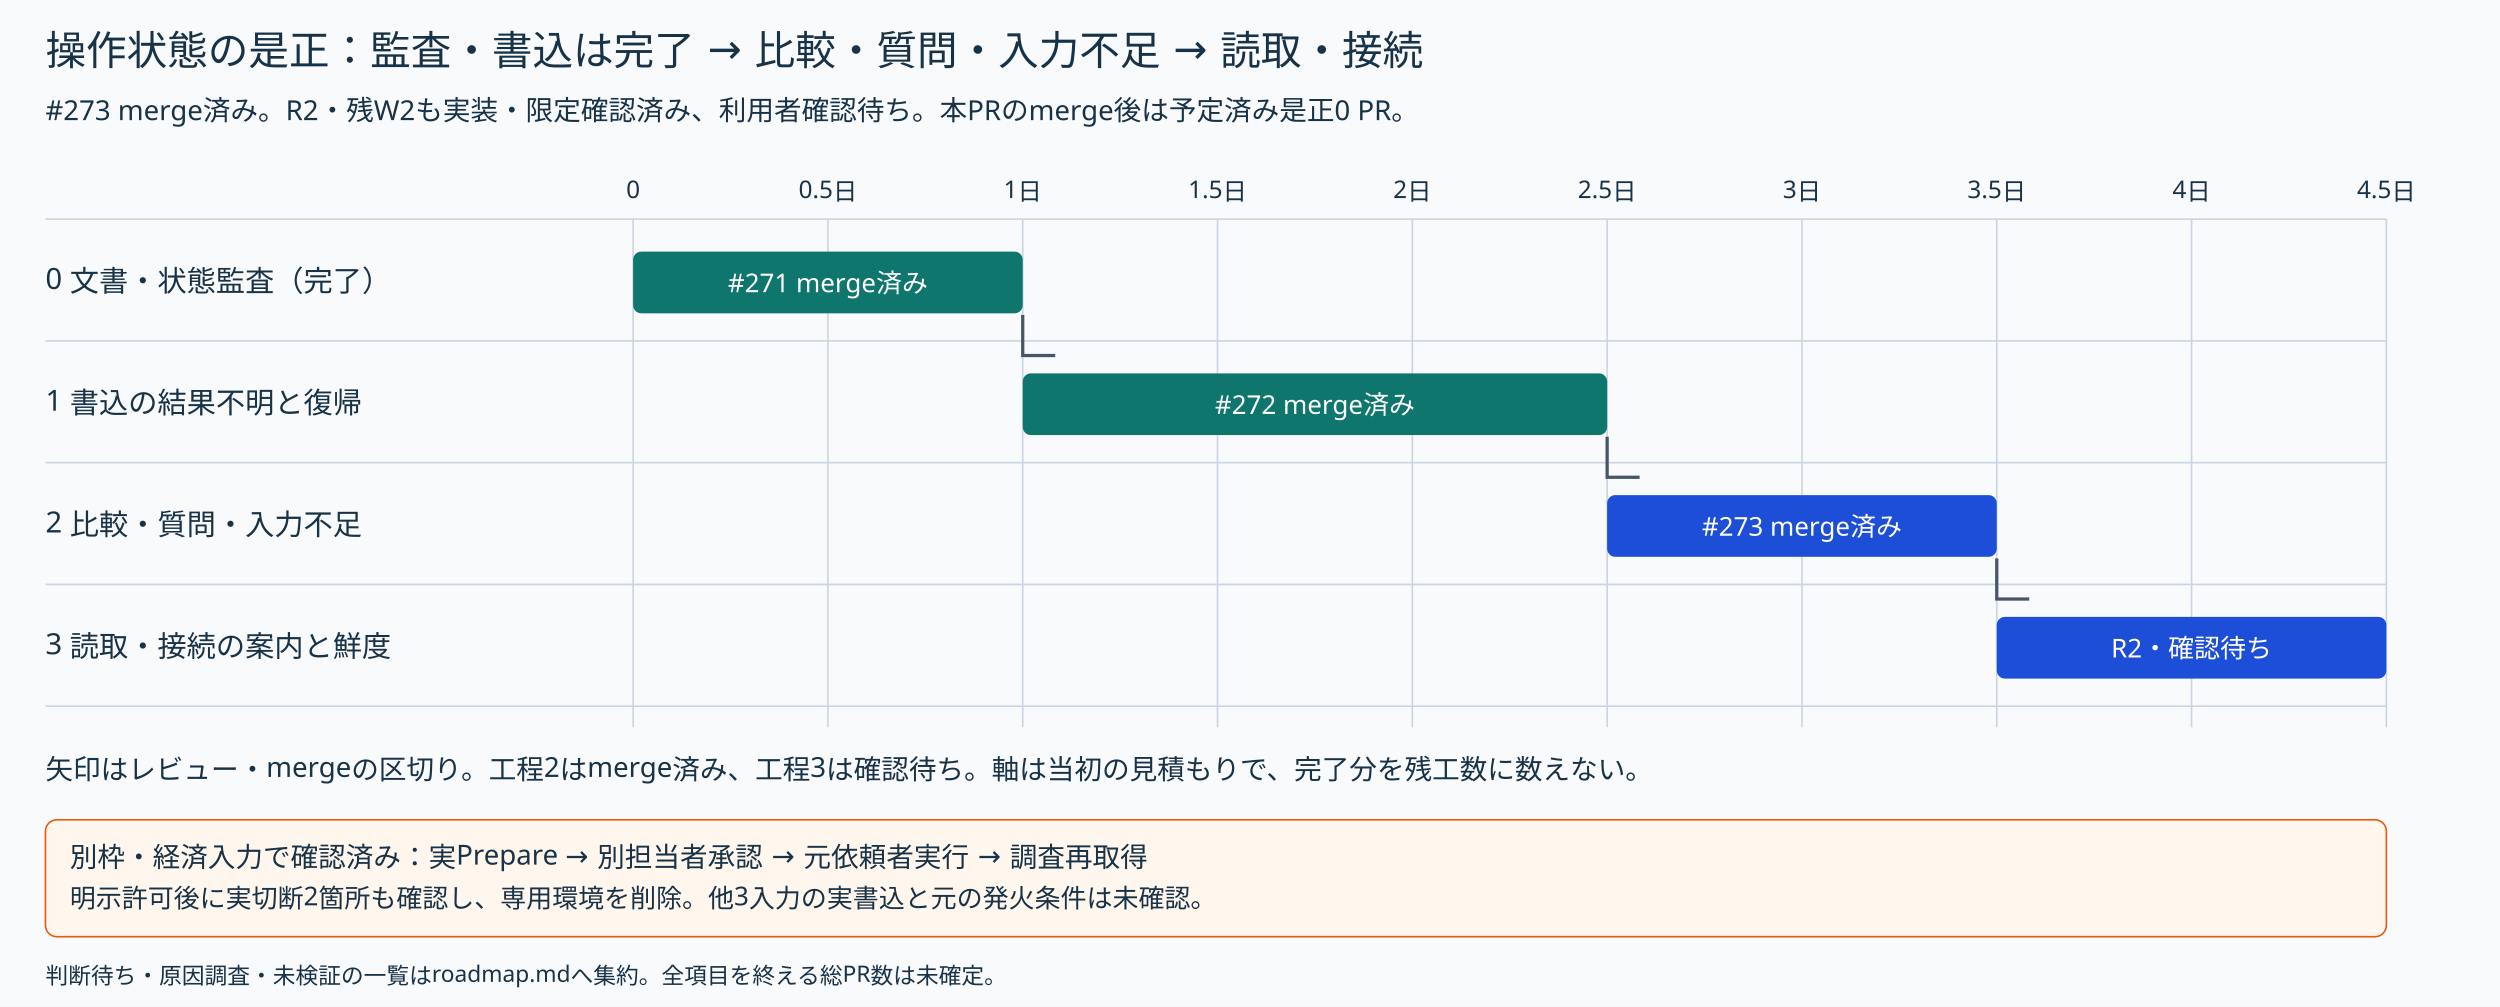
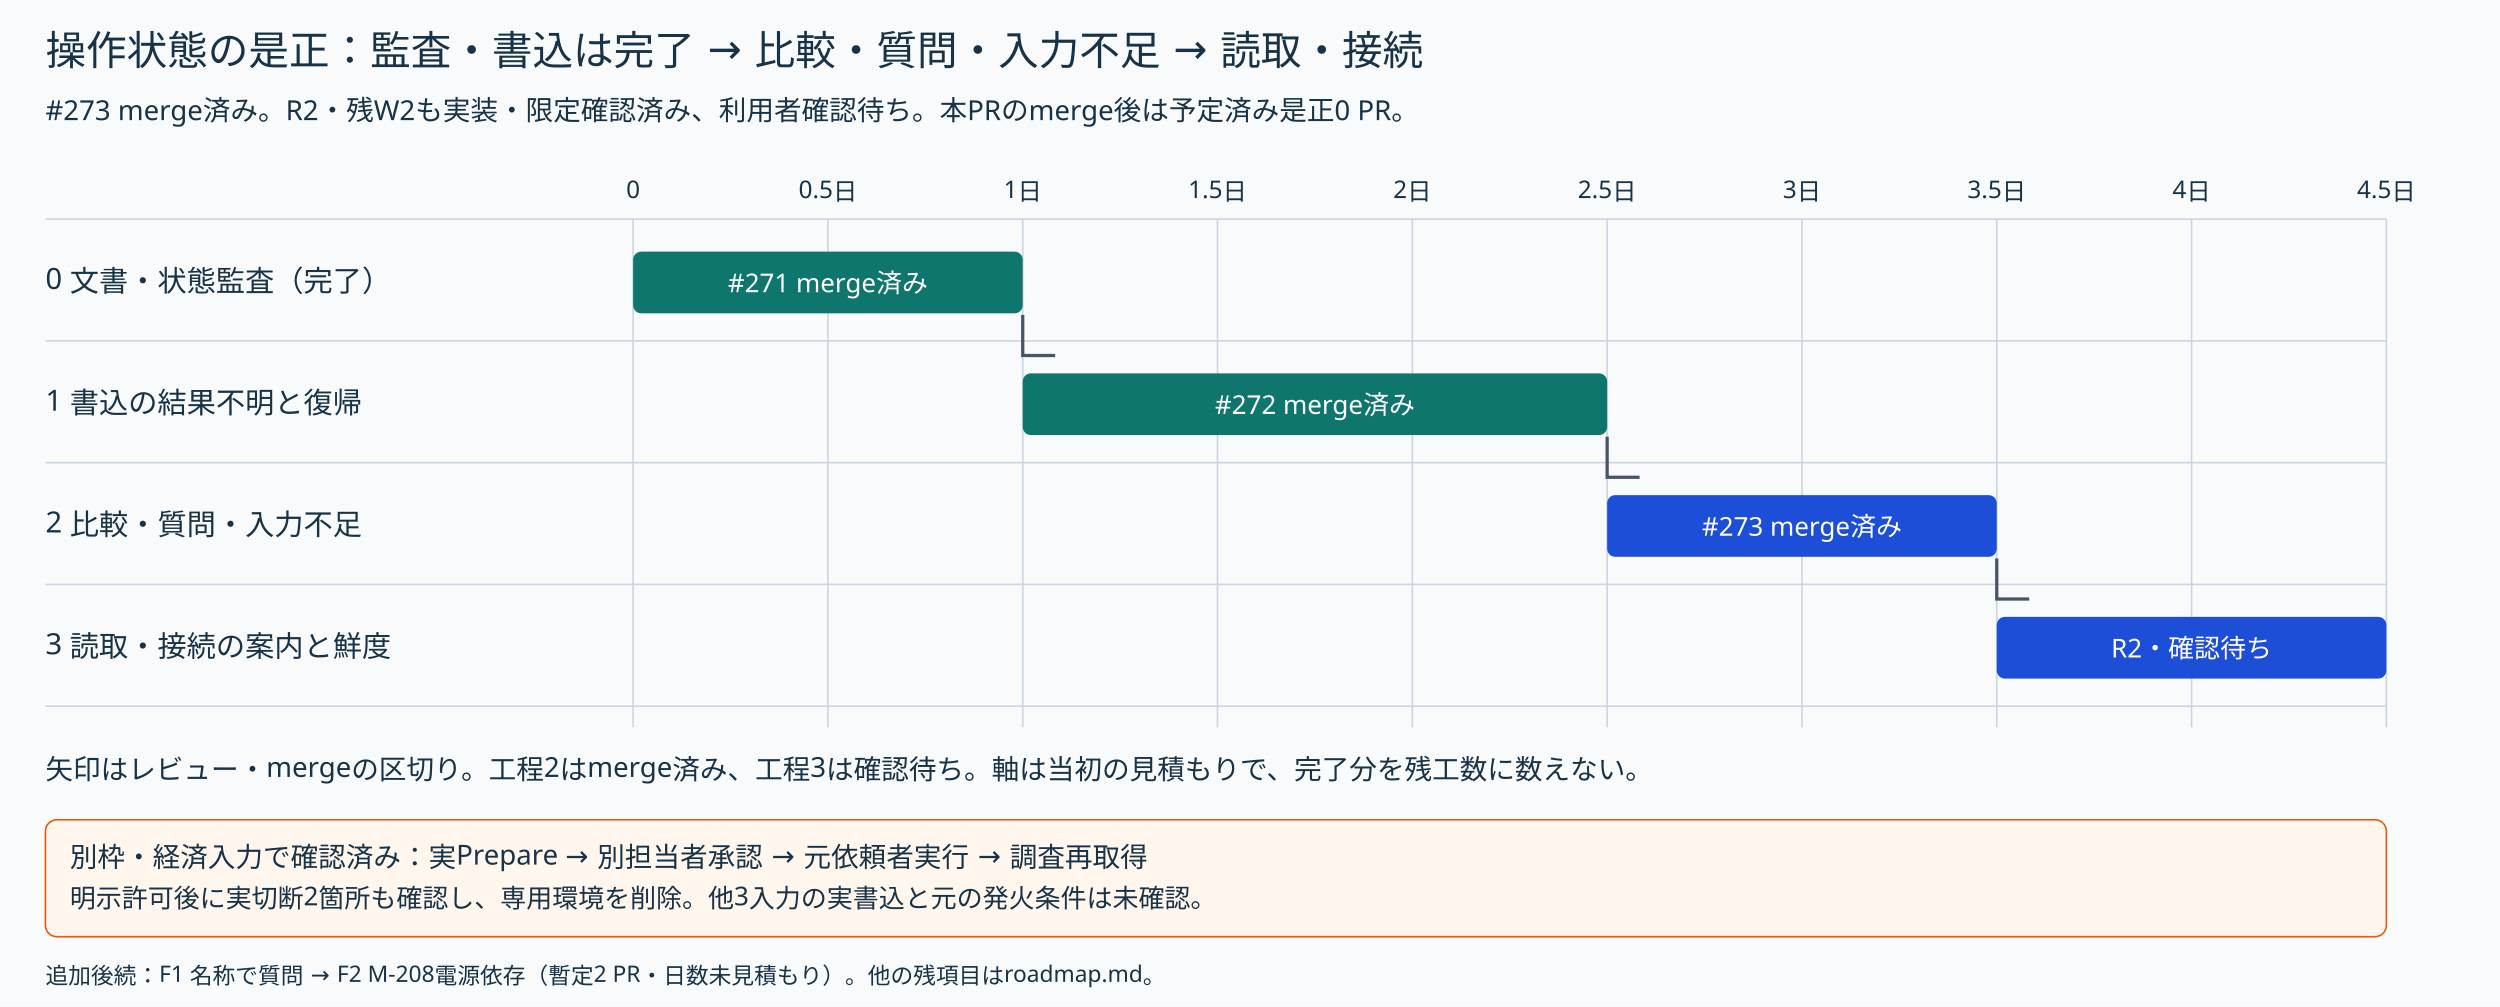
<svg xmlns="http://www.w3.org/2000/svg" width="1540" height="620" viewBox="0 0 1540 620" role="img" aria-labelledby="title desc">
  <rect width="1540" height="620" fill="#f8fafc" />
  <g font-family="sans-serif" fill="#183247">
    <text x="28" y="40" font-size="25">操作状態の是正：監査・書込は完了 → 比較・質問・入力不足 → 読取・接続</text>
    <text x="28" y="74" font-size="17">#273 merge済み。R2・残W2も実装・限定確認済み、利用者確認待ち。本PRのmerge後は予定済み是正0 PR。</text>
    <g stroke="#cbd5e1" stroke-width="1">
      <path d="M390 135V448 M510 135V448 M630 135V448 M750 135V448 M870 135V448 M990 135V448 M1110 135V448 M1230 135V448 M1350 135V448 M1470 135V448" />
      <path d="M28 135H1470 M28 210H1470 M28 285H1470 M28 360H1470 M28 435H1470" />
    </g>
    <g font-size="15" text-anchor="middle">
      <text x="390" y="122">0</text>
      <text x="510" y="122">0.5日</text>
      <text x="630" y="122">1日</text>
      <text x="750" y="122">1.5日</text>
      <text x="870" y="122">2日</text>
      <text x="990" y="122">2.5日</text>
      <text x="1110" y="122">3日</text>
      <text x="1230" y="122">3.5日</text>
      <text x="1350" y="122">4日</text>
      <text x="1470" y="122">4.5日</text>
    </g>
    <g font-size="18">
      <text x="28" y="178">0 文書・状態監査（完了）</text>
      <text x="28" y="253">1 書込の結果不明と復帰</text>
      <text x="28" y="328">2 比較・質問・入力不足</text>
      <text x="28" y="403">3 読取・接続の案内と鮮度</text>
    </g>
    <rect x="390" y="155" width="240" height="38" rx="5" fill="#0f766e" />
    <rect x="630" y="230" width="360" height="38" rx="5" fill="#0f766e" />
    <rect x="990" y="305" width="240" height="38" rx="5" fill="#1d4ed8" />
    <rect x="1230" y="380" width="240" height="38" rx="5" fill="#1d4ed8" />
    <g fill="white" font-size="16" text-anchor="middle">
      <text x="510" y="180">#271 merge済み</text>
      <text x="810" y="255">#272 merge済み</text>
      <text x="1110" y="330">#273 merge済み</text>
      <text x="1350" y="405">R2・確認待ち</text>
    </g>
    <path d="M630 194V219H650 M990 269V294H1010 M1230 344V369H1250" fill="none" stroke="#475569" stroke-width="2" />
    <text x="28" y="480" font-size="17">矢印はレビュー・mergeの区切り。工程2はmerge済み、工程3は確認待ち。軸は当初の見積もりで、完了分を残工数に数えない。</text>
    <rect x="28" y="505" width="1442" height="72" rx="7" fill="#fff7ed" stroke="#ea580c" />
    <text x="43" y="534" font-size="17">別枠・経済入力で確認済み：実Prepare → 別担当者承認 → 元依頼者実行 → 調査再取得</text>
    <text x="43" y="559" font-size="16">明示許可後に実切断2箇所も確認し、専用環境を削除。他3入力の実書込と元の発火条件は未確認。</text>
-     <text x="28" y="606" font-size="14">判断待ち・原因調査・未検証の一覧はroadmap.mdへ集約。全項目を終える総PR数は未確定。</text>
+     <text x="28" y="606" font-size="14">追加後続：F1 名称で質問 → F2 M-208電源依存（暫定2 PR・日数未見積もり）。他の残項目はroadmap.md。</text>
  </g>
</svg>
